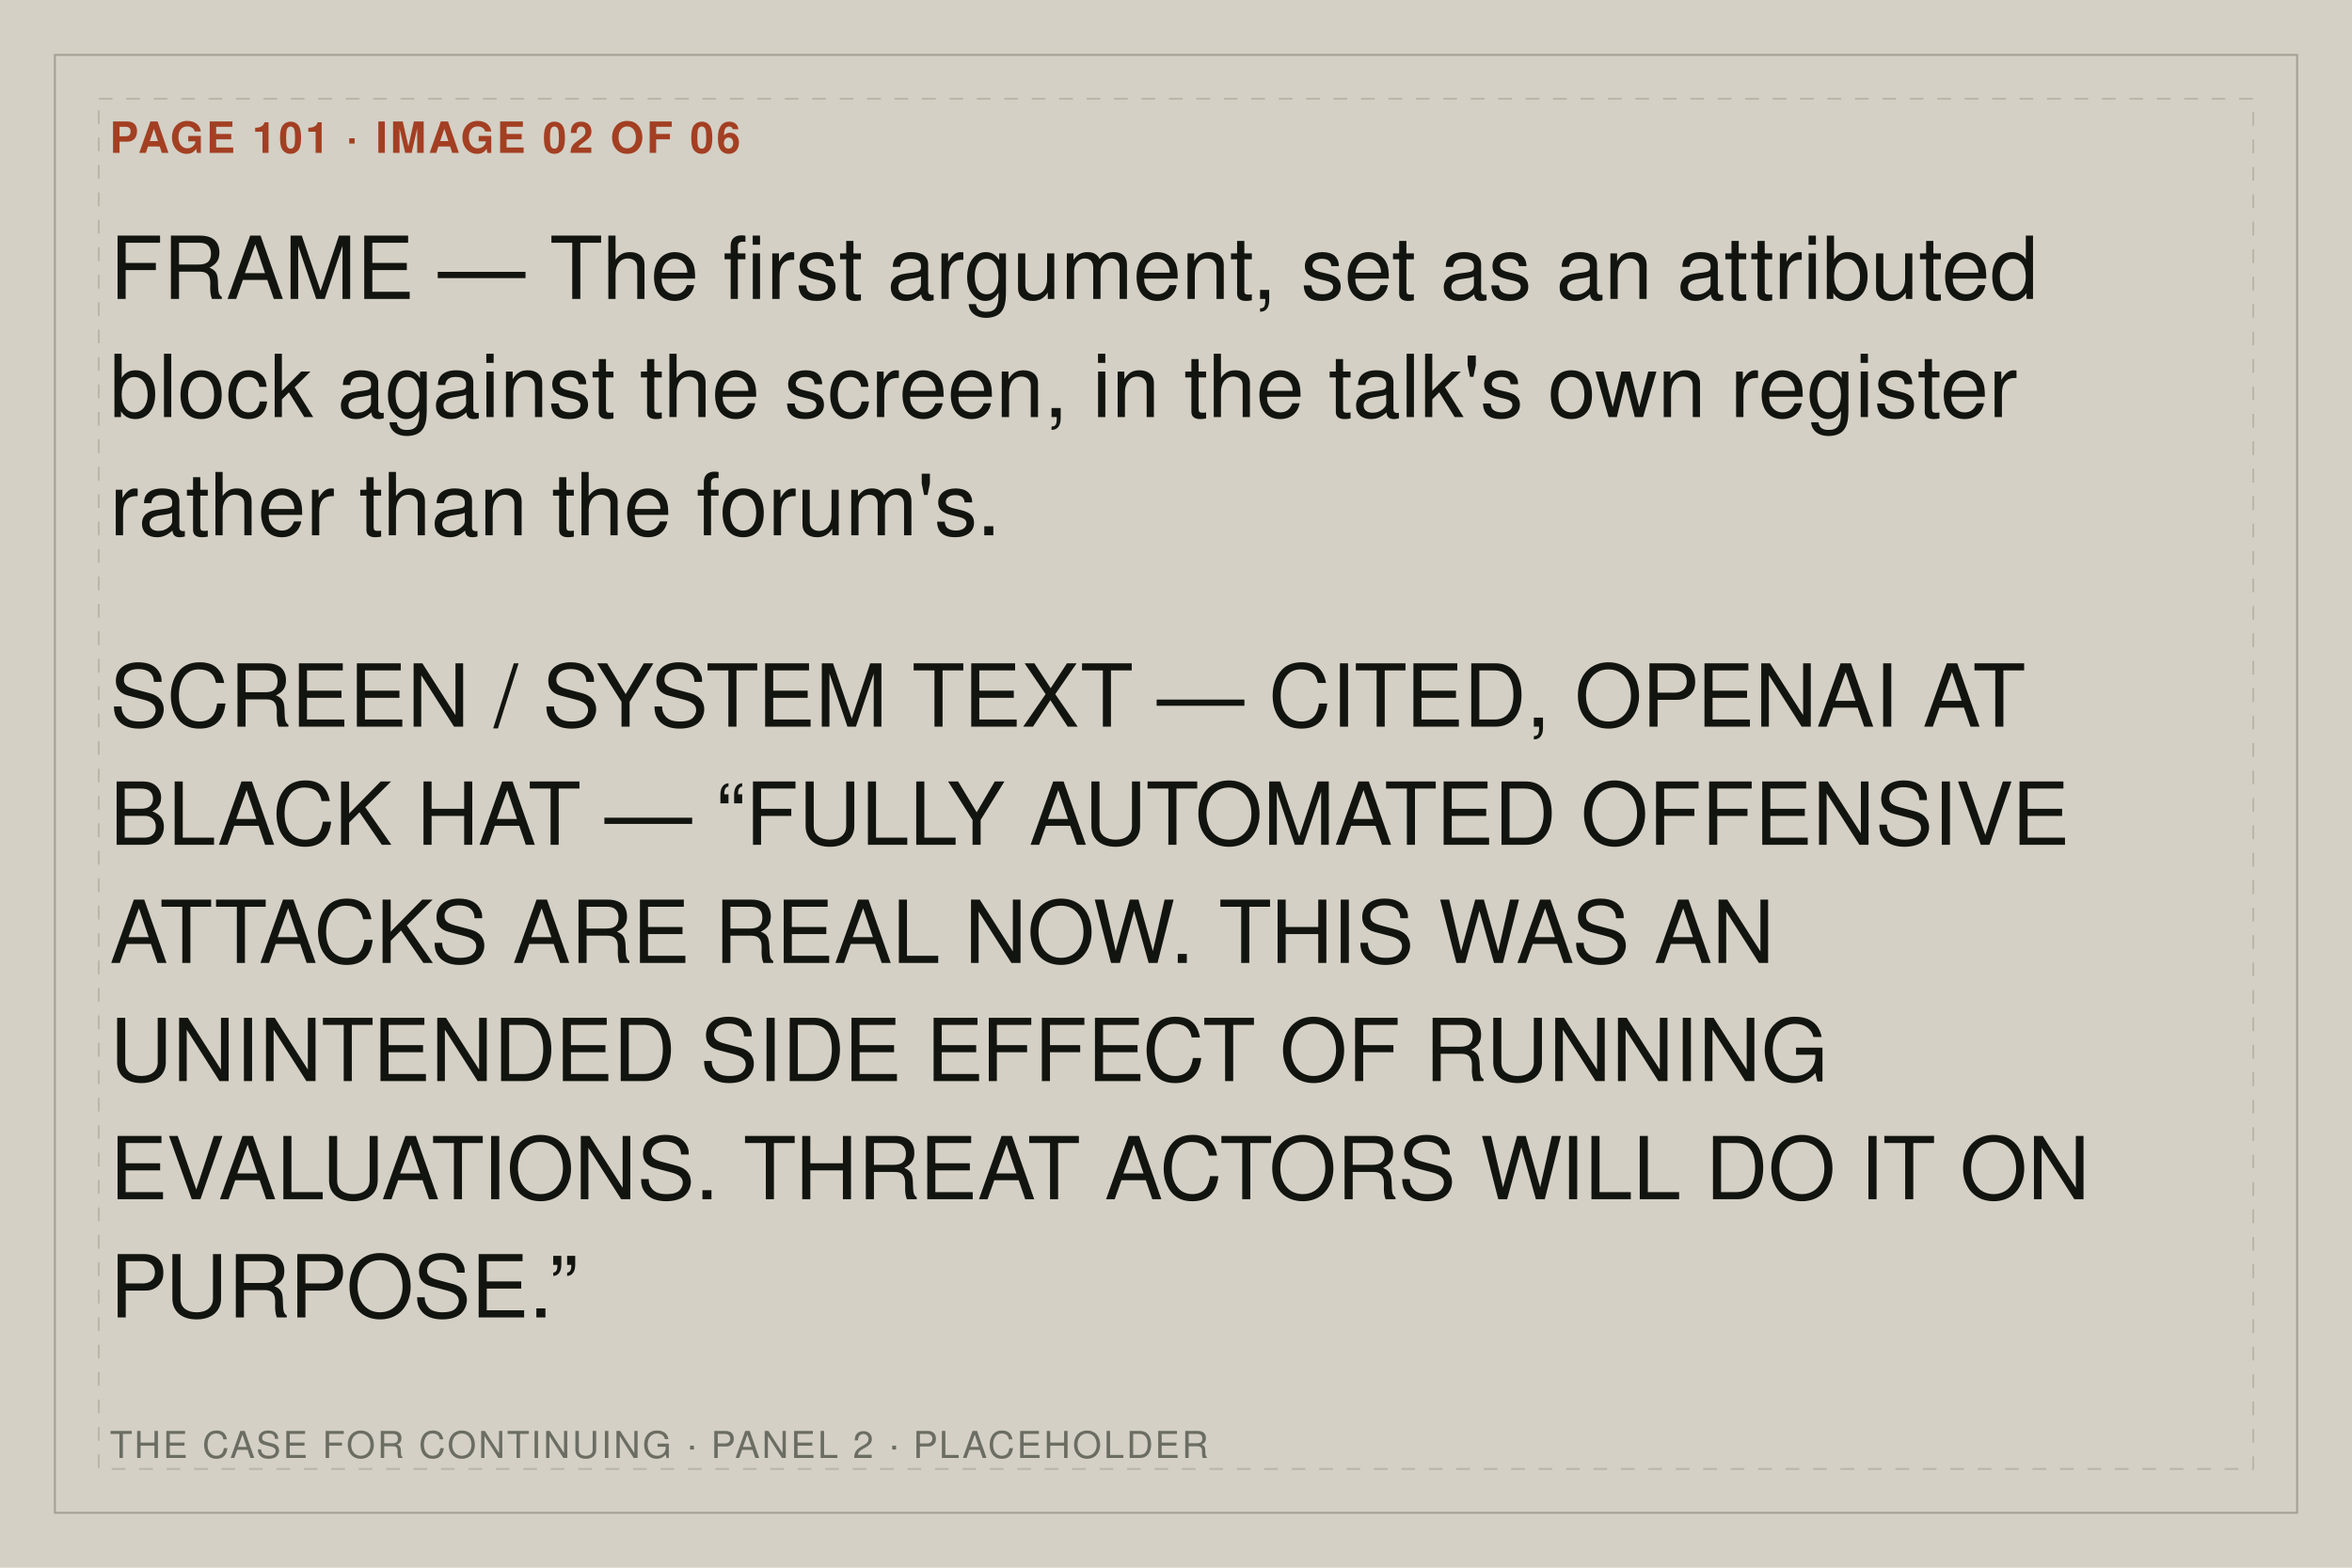
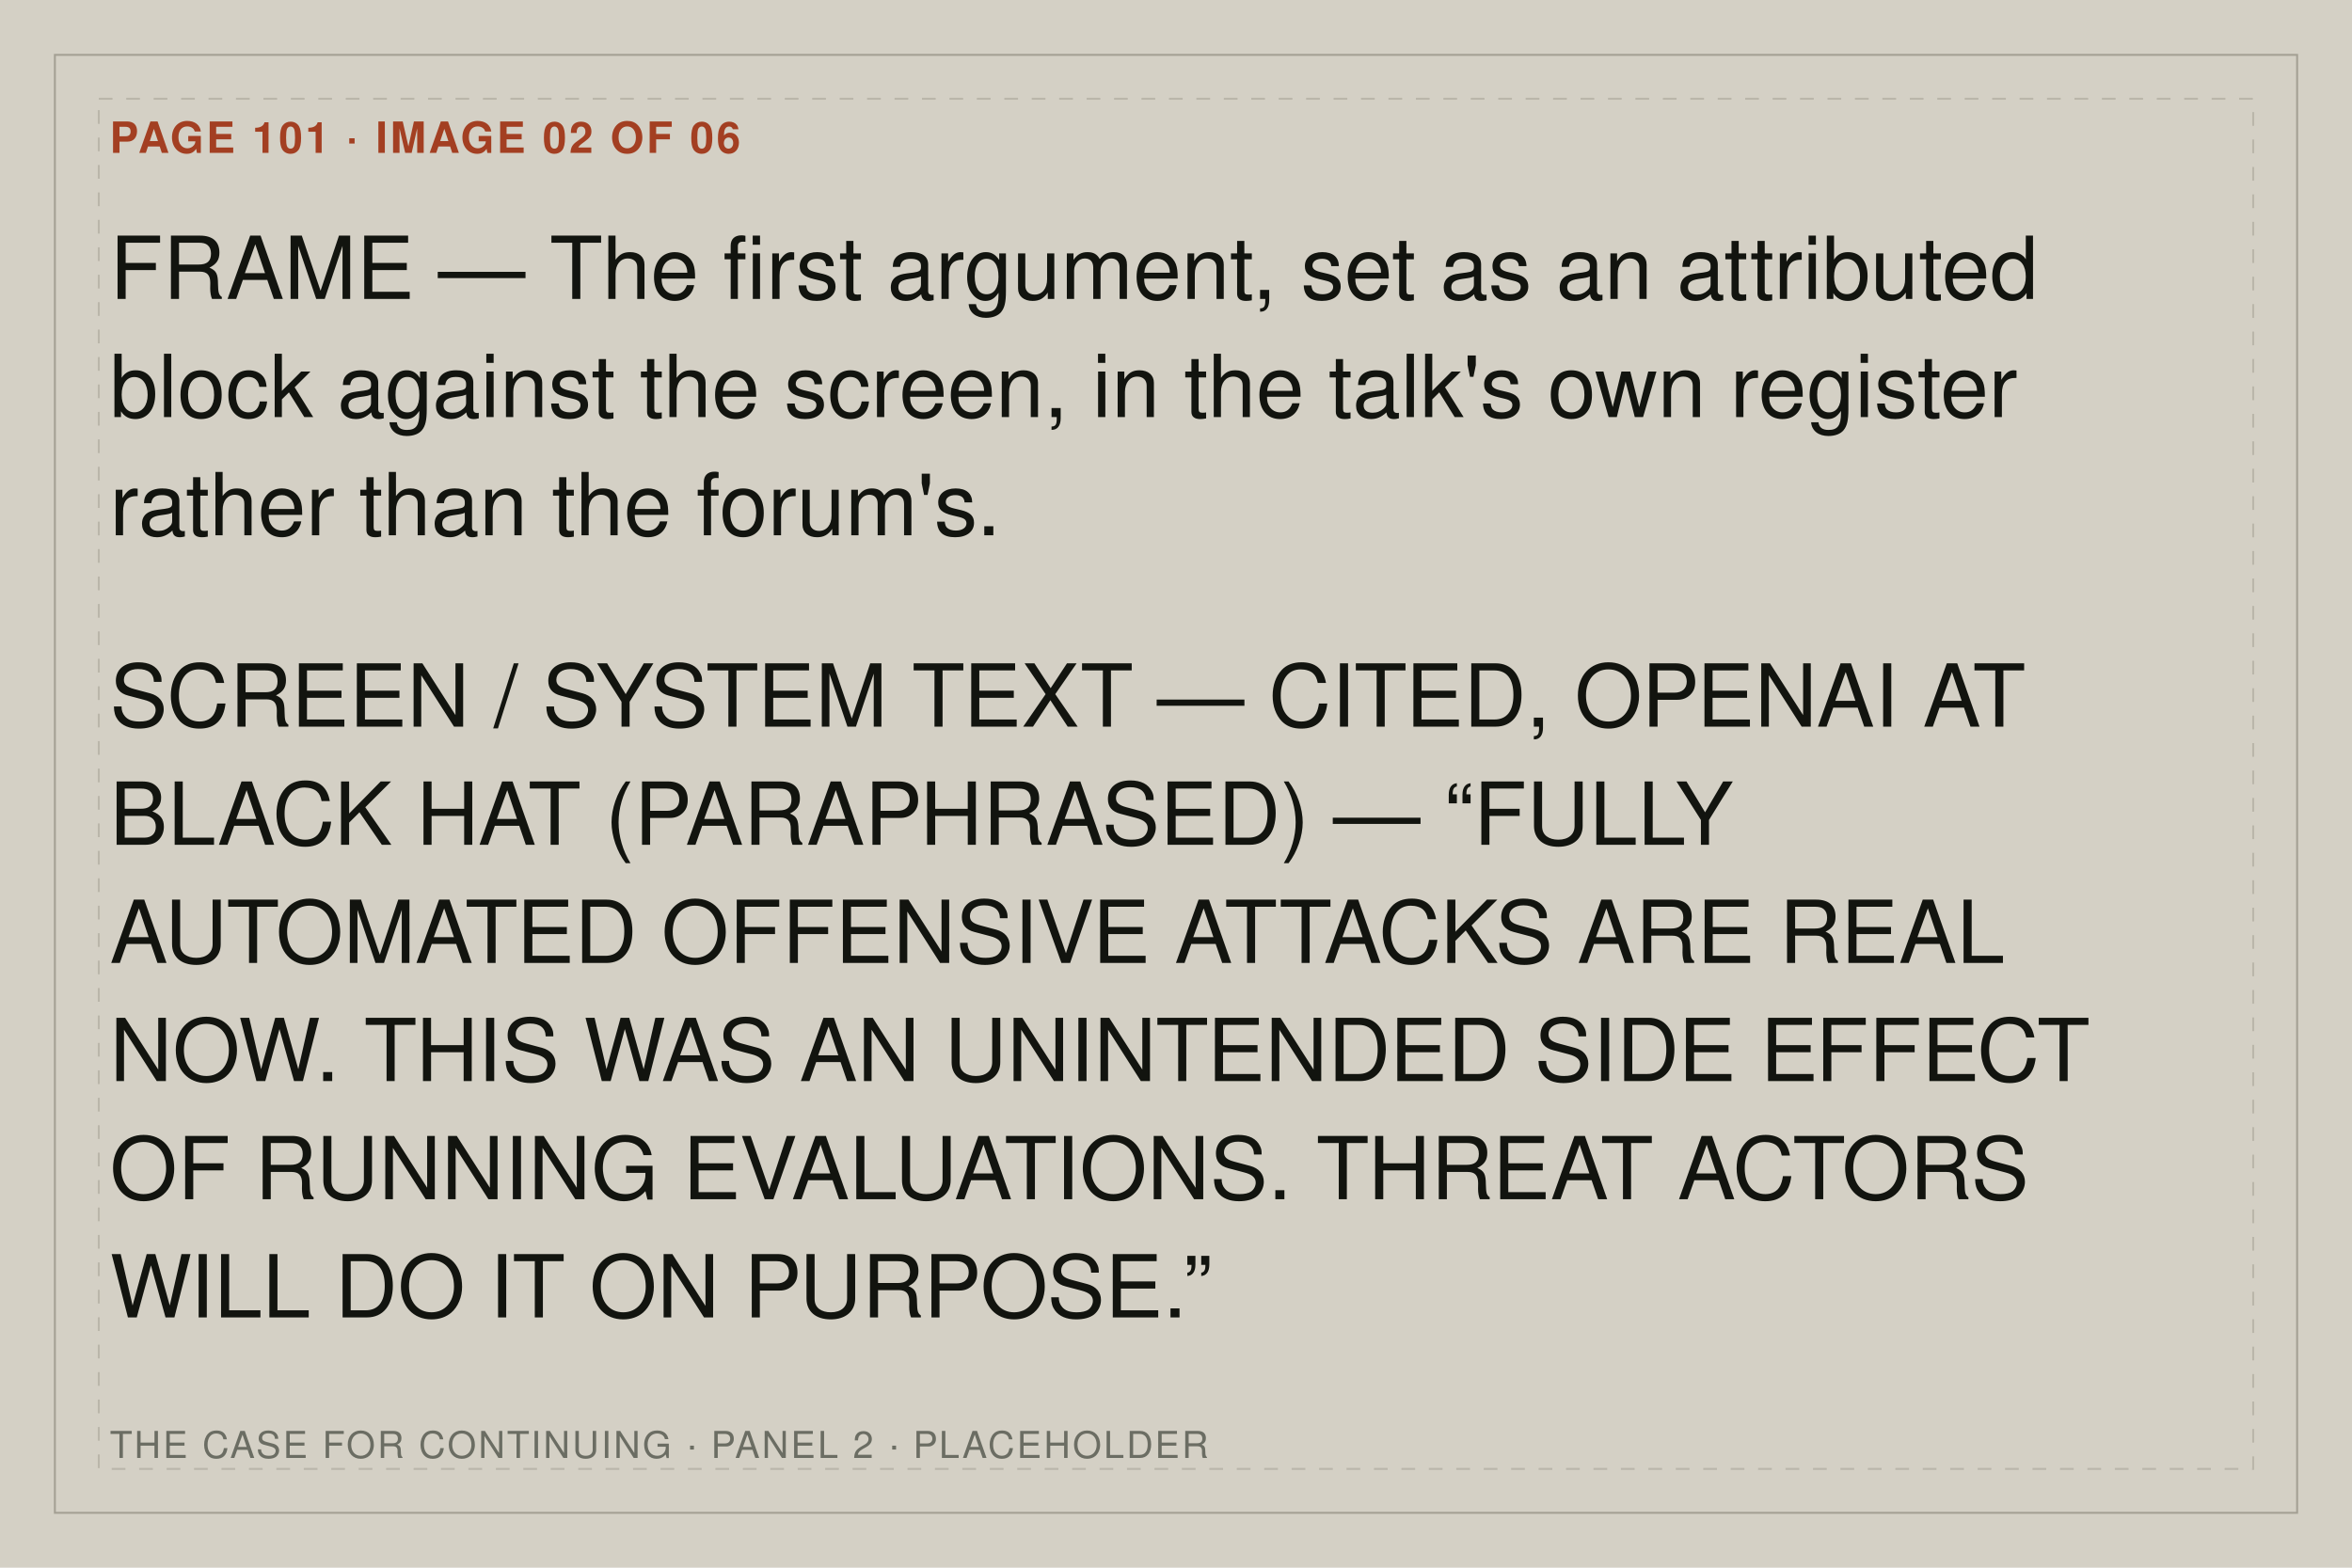
<svg xmlns="http://www.w3.org/2000/svg" width="1200" height="800" viewBox="0 0 1200 800" role="img" aria-labelledby="title">
  <rect width="1200" height="800" fill="#d4d0c5" />
  <rect x="28" y="28" width="1144" height="744" fill="none" stroke="#a4a094" stroke-width="1" />
  <rect x="50.4" y="50.4" width="1099.2" height="699.2" fill="none" stroke="#a4a094" stroke-width="1" stroke-dasharray="7 7" opacity="0.55" />
  <g font-family="Helvetica, Arial, 'Liberation Sans', 'Nimbus Sans', sans-serif">
    <text x="56" y="78" font-size="22" font-weight="700" letter-spacing="1.32" fill="#a33f22">PAGE 101 · IMAGE 02 OF 06</text>
    <text font-size="44.33" fill="#12140f" text-anchor="start" xml:space="preserve">
      <tspan x="56" y="152.55">FRAME — The first argument, set as an attributed</tspan>
      <tspan x="56" y="212.84">block against the screen, in the talk's own register</tspan>
      <tspan x="56" y="273.14">rather than the forum's.</tspan>
      <tspan x="56" y="370.81">SCREEN / SYSTEM TEXT — CITED, OPENAI AT</tspan>
-       <tspan x="56" y="431.1">BLACK HAT — “FULLY AUTOMATED OFFENSIVE</tspan>
-       <tspan x="56" y="491.4">ATTACKS ARE REAL NOW. THIS WAS AN</tspan>
-       <tspan x="56" y="551.69">UNINTENDED SIDE EFFECT OF RUNNING</tspan>
-       <tspan x="56" y="611.98">EVALUATIONS. THREAT ACTORS WILL DO IT ON</tspan>
-       <tspan x="56" y="672.28">PURPOSE.”</tspan>
+       <tspan x="56" y="431.1">BLACK HAT (PARAPHRASED) — “FULLY</tspan>
+       <tspan x="56" y="491.4">AUTOMATED OFFENSIVE ATTACKS ARE REAL</tspan>
+       <tspan x="56" y="551.69">NOW. THIS WAS AN UNINTENDED SIDE EFFECT</tspan>
+       <tspan x="56" y="611.98">OF RUNNING EVALUATIONS. THREAT ACTORS</tspan>
+       <tspan x="56" y="672.28">WILL DO IT ON PURPOSE.”</tspan>
    </text>
    <text x="56" y="744" font-size="18.92" letter-spacing="1.1" fill="#6b6d63">THE CASE FOR CONTINUING · PANEL 2 · PLACEHOLDER</text>
  </g>
</svg>
